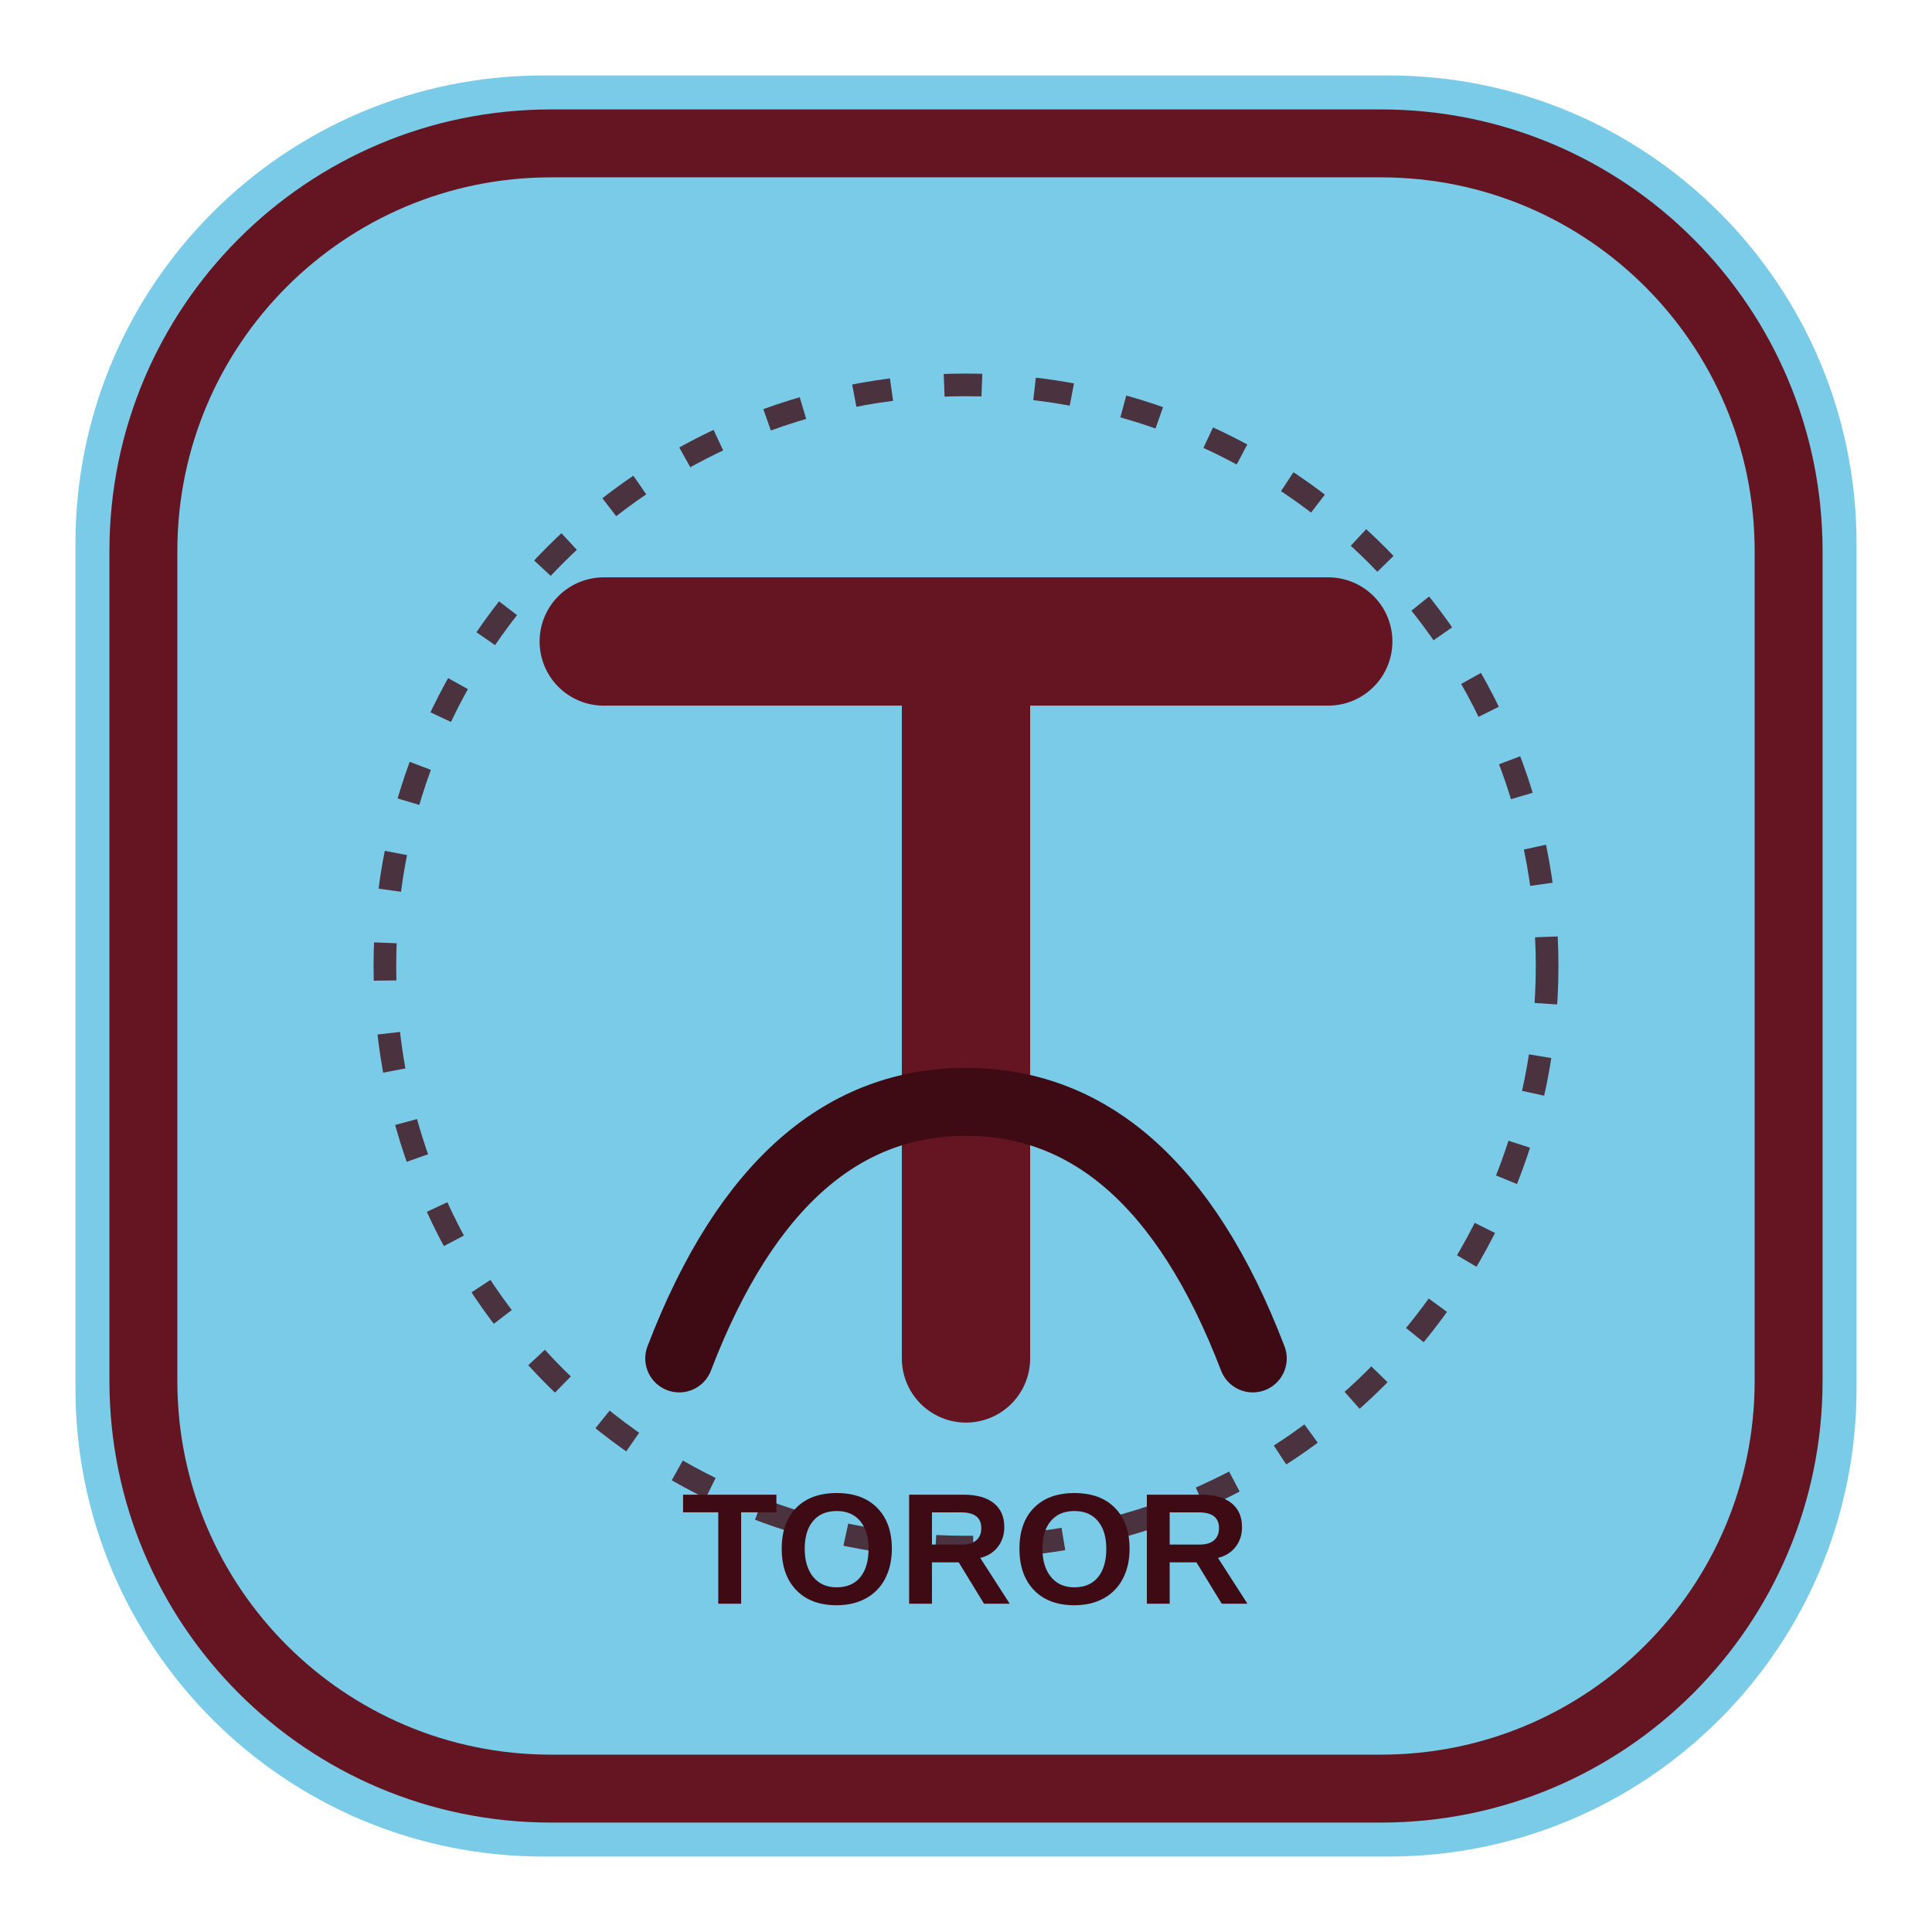
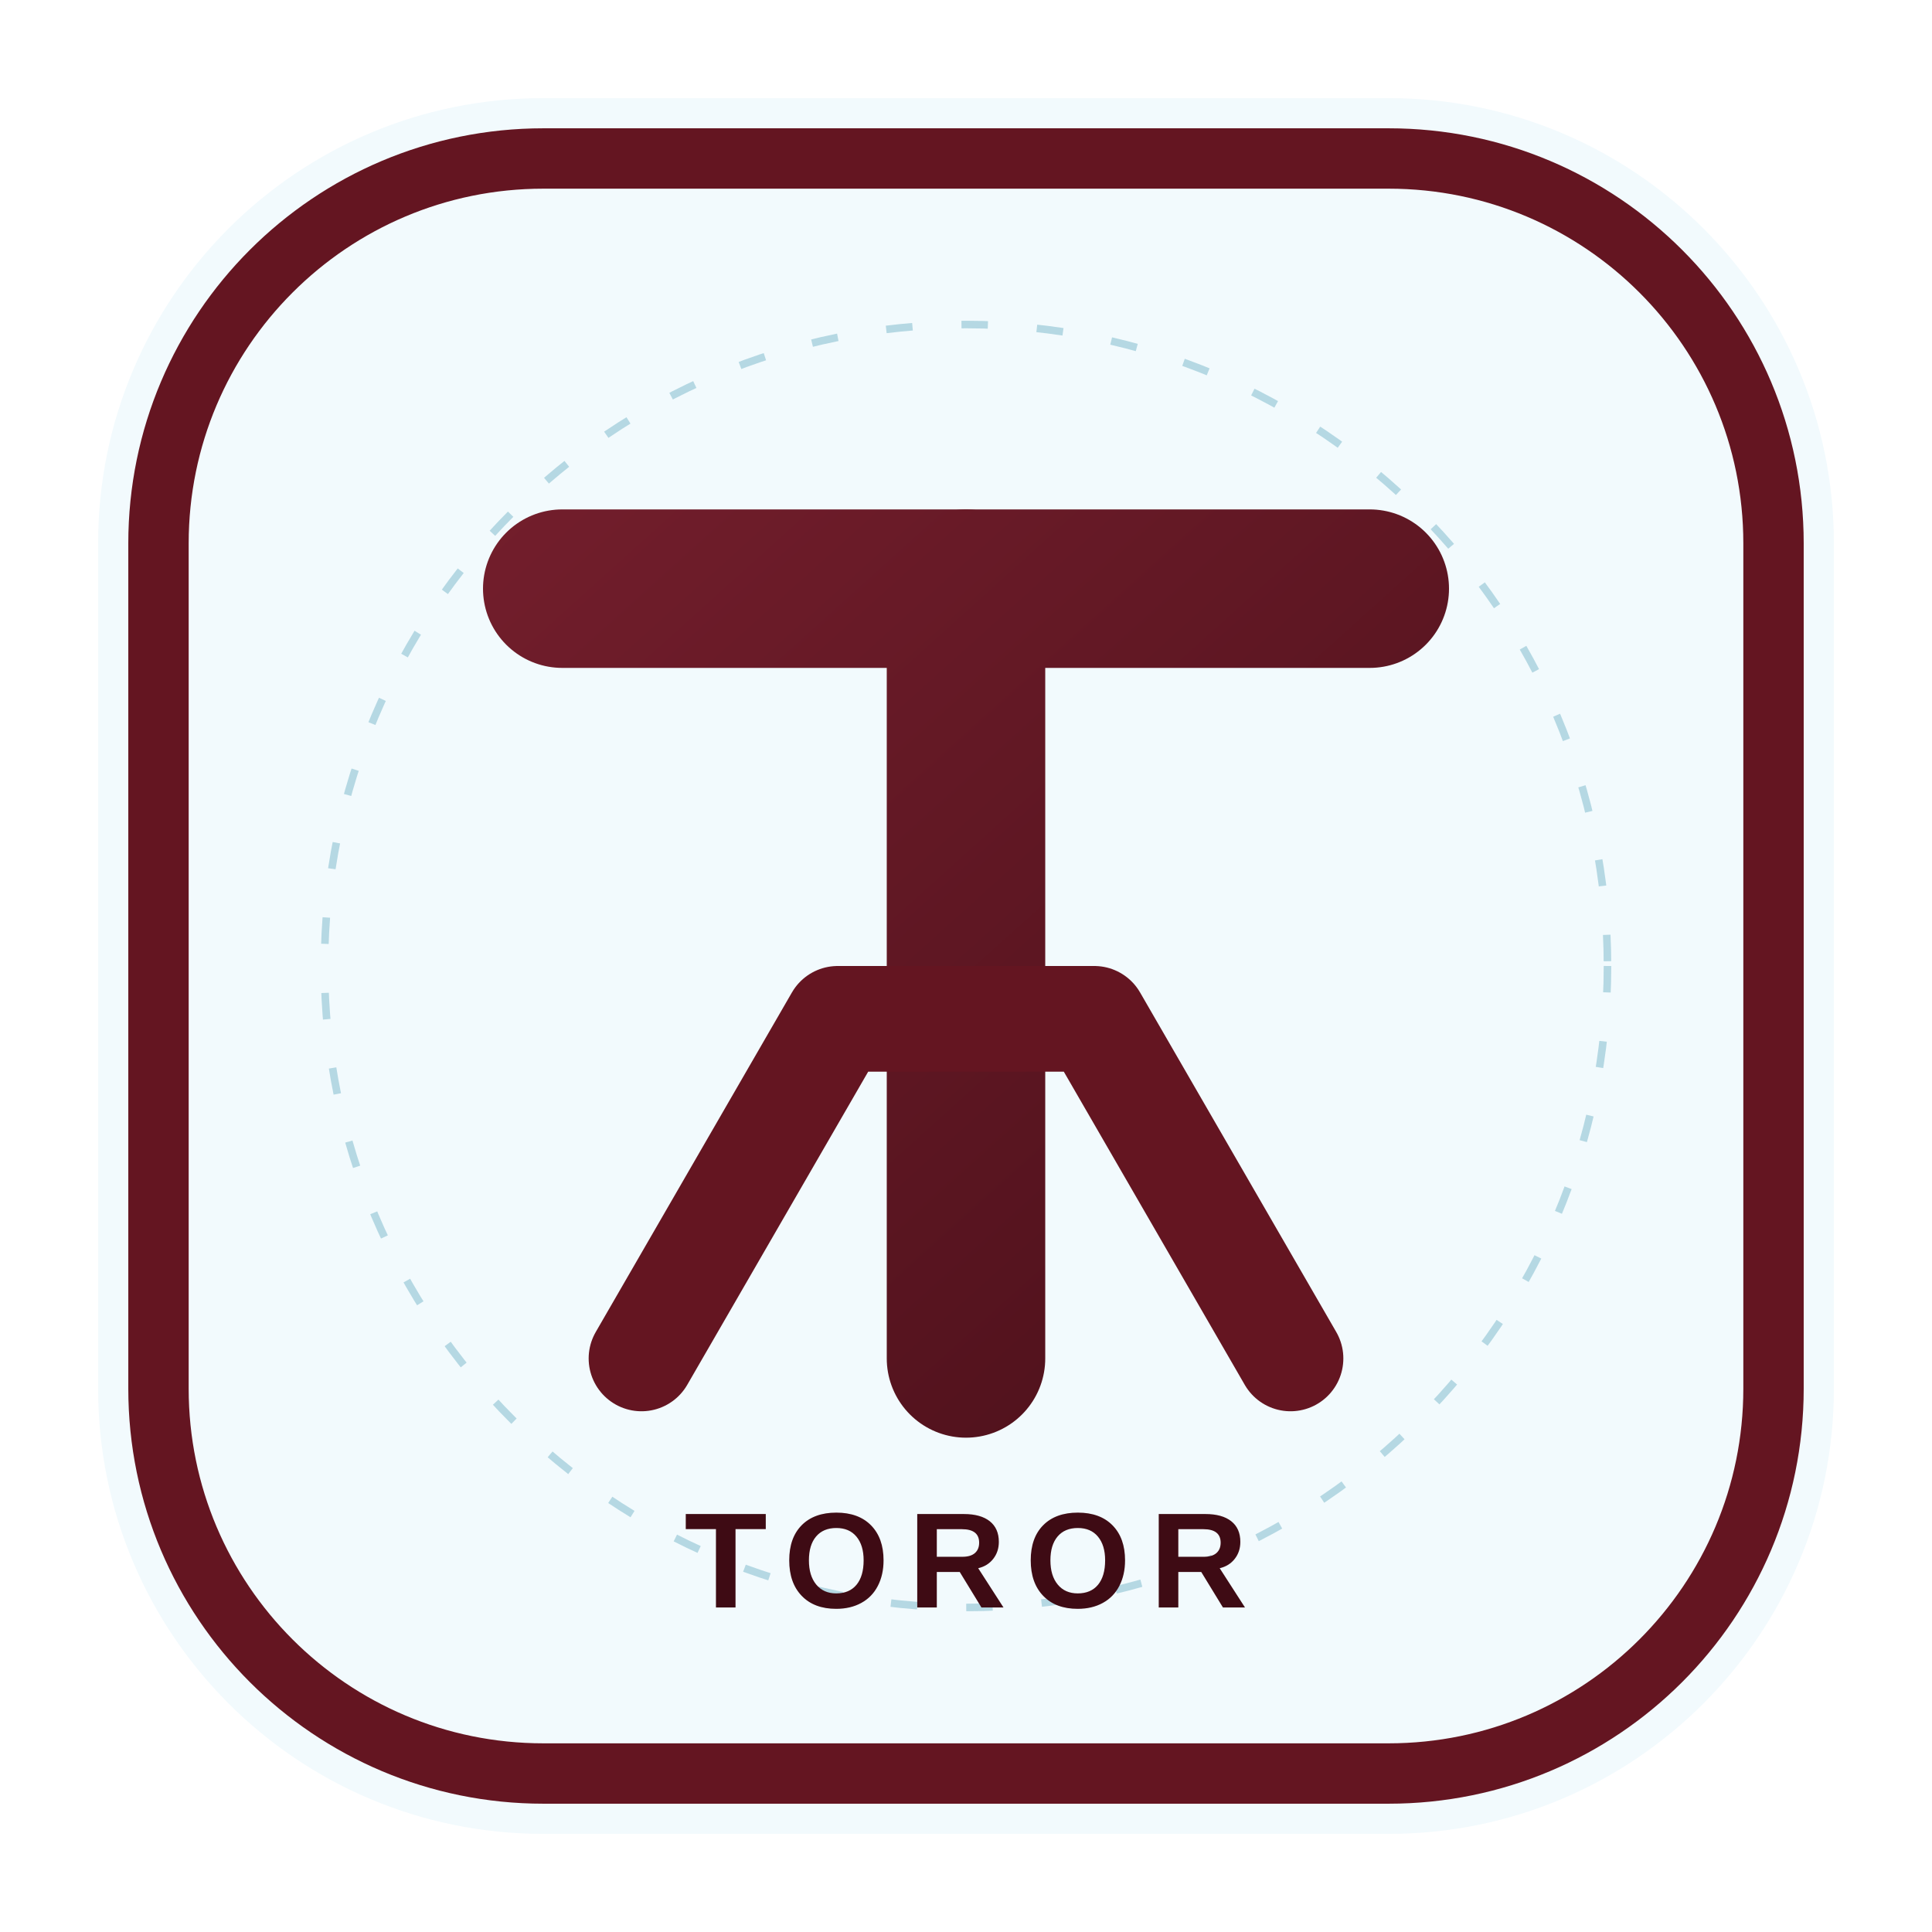
<svg xmlns="http://www.w3.org/2000/svg" width="512" height="512" viewBox="0 0 512 512" fill="none">
-   <rect x="20" y="20" width="472" height="472" rx="124" fill="#79CBE8" />
-   <rect x="38" y="38" width="436" height="436" rx="108" stroke="#641521" stroke-width="18" />
-   <circle cx="256" cy="256" r="154" stroke="#3E0B14" stroke-width="6" stroke-dasharray="10 14" opacity="0.8" />
-   <path d="M160 170H352M256 170V360" stroke="#641521" stroke-width="34" stroke-linecap="round" />
-   <path d="M180 360C198 313 224 292 256 292C288 292 314 313 332 360" stroke="#3E0B14" stroke-width="18" stroke-linecap="round" />
-   <text x="256" y="425" text-anchor="middle" font-size="42" font-family="Arial, sans-serif" font-weight="700" fill="#3E0B14">TOROR</text>
+   <defs>
+     <linearGradient id="g" x1="72" y1="56" x2="438" y2="462" gradientUnits="userSpaceOnUse">
+       <stop stop-color="#7E2231" />
+       <stop offset="1" stop-color="#3E0B14" />
+     </linearGradient>
+   </defs>
+   <rect x="26" y="26" width="460" height="460" rx="118" fill="#F2FAFD" />
+   <rect x="42" y="42" width="428" height="428" rx="102" stroke="#641521" stroke-width="16" />
+   <path d="M149 156H363" stroke="url(#g)" stroke-width="42" stroke-linecap="round" />
+   <path d="M256 156V360" stroke="url(#g)" stroke-width="42" stroke-linecap="round" />
+   <path d="M170 360L222 270H290L342 360" stroke="#641521" stroke-width="28" stroke-linecap="round" stroke-linejoin="round" />
+   <circle cx="256" cy="256" r="170" stroke="#6CAFC4" stroke-opacity="0.45" stroke-width="2" stroke-dasharray="7 13" />
+   <text x="256" y="426" text-anchor="middle" font-size="36" font-family="Arial, sans-serif" font-weight="800" letter-spacing="5" fill="#3E0B14">TOROR</text>
</svg>
